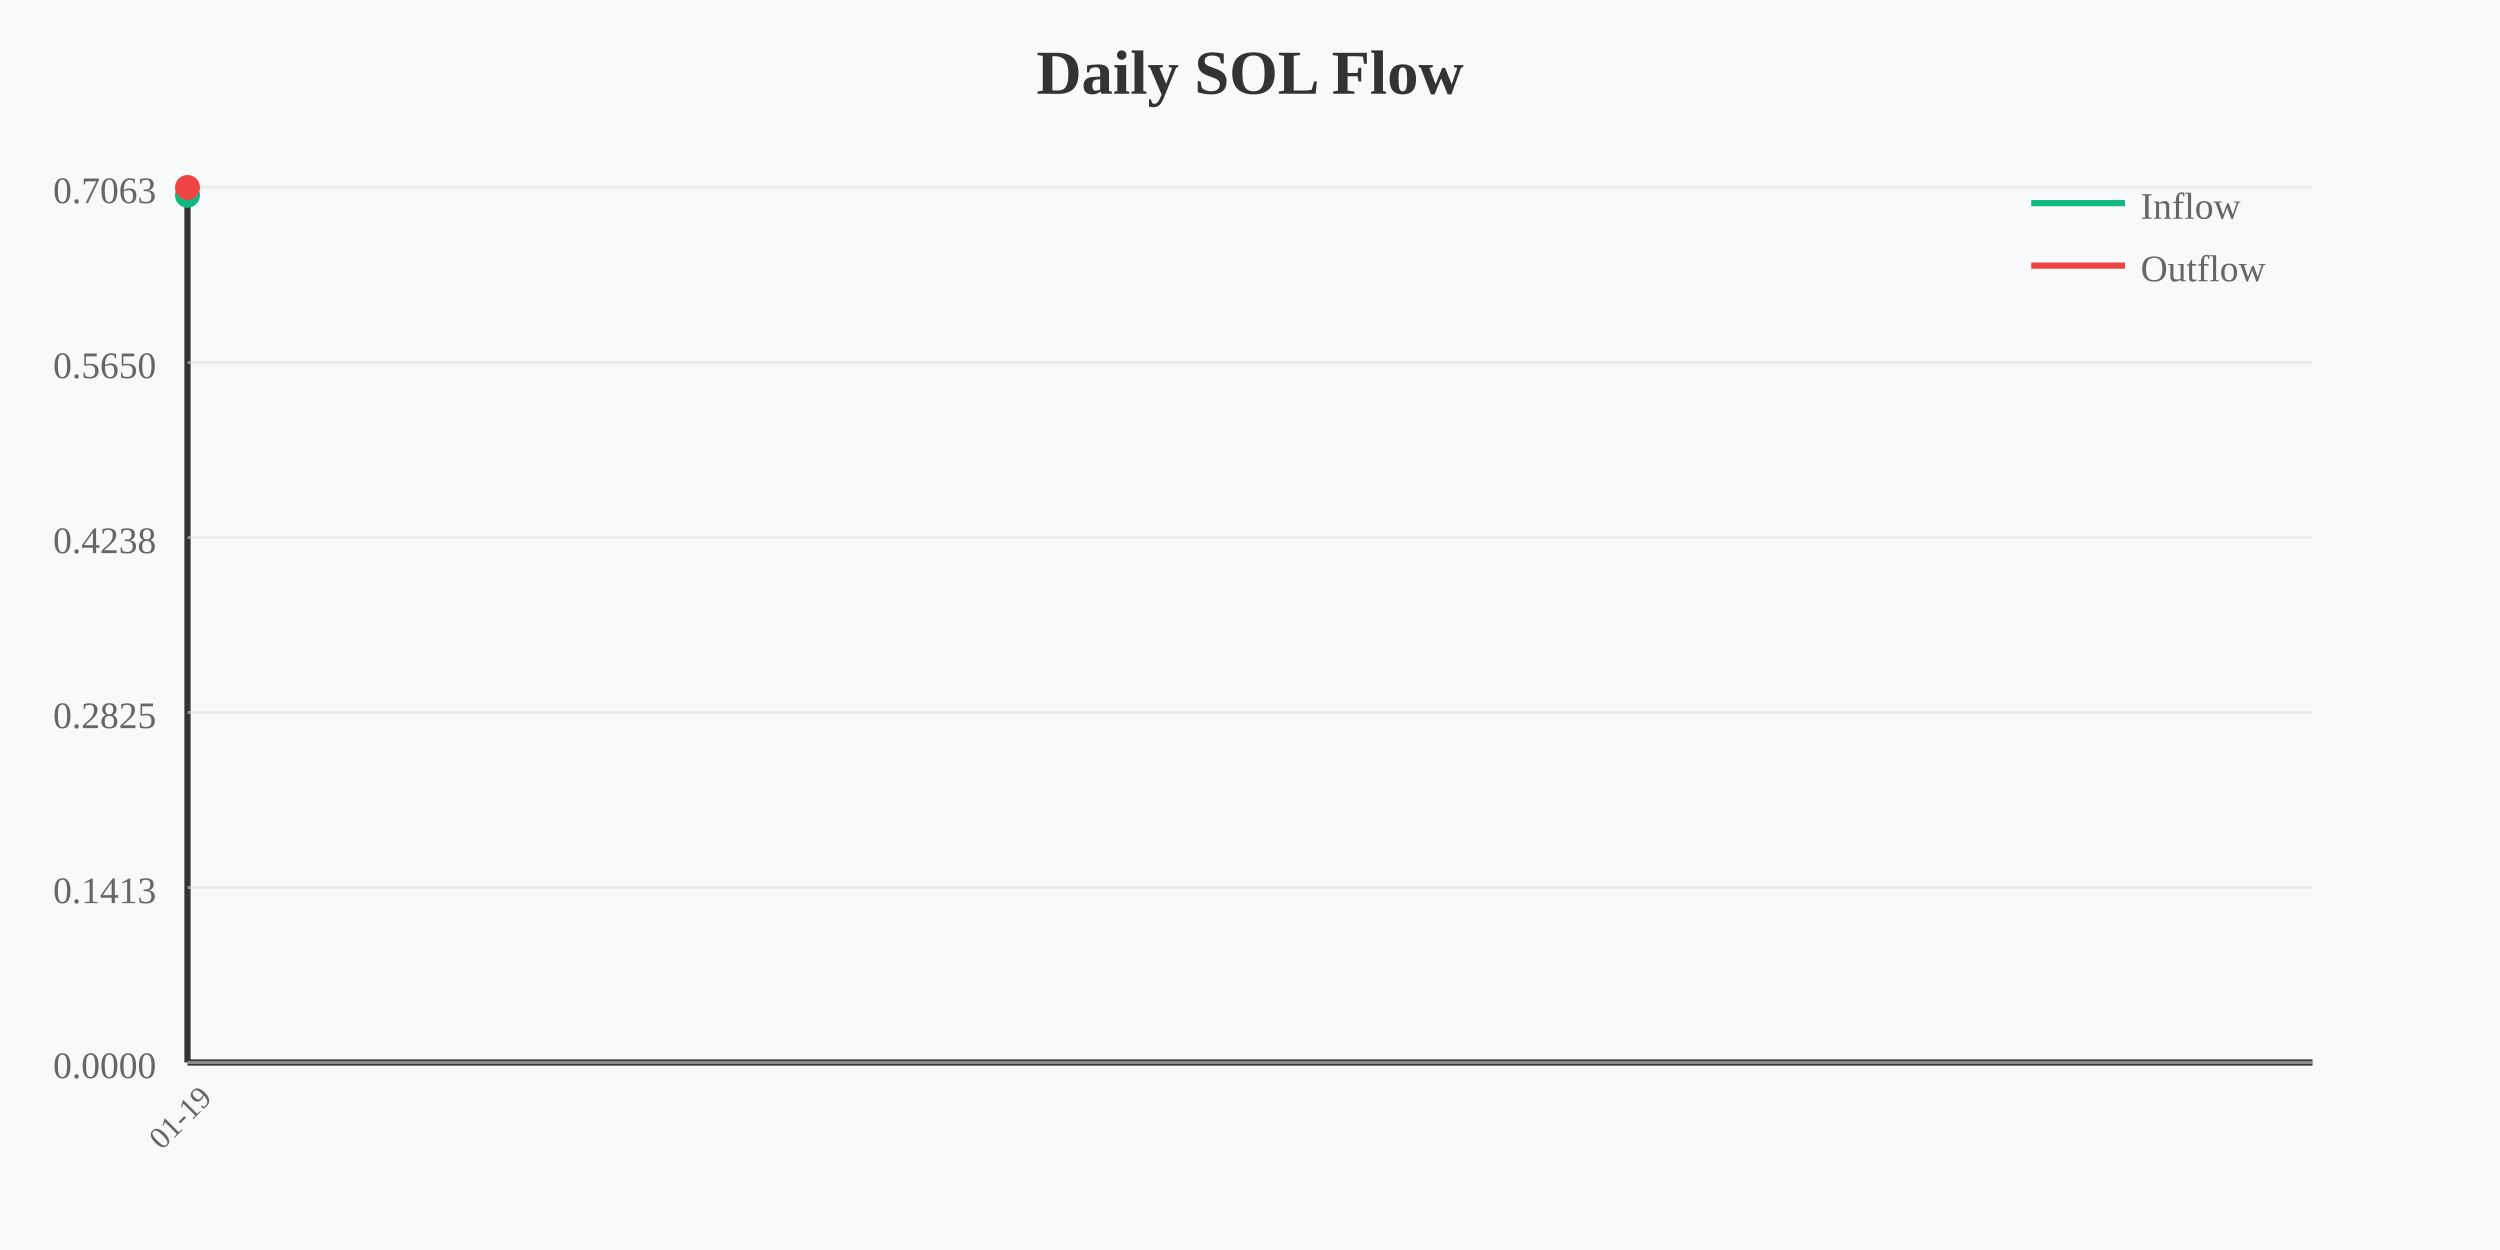
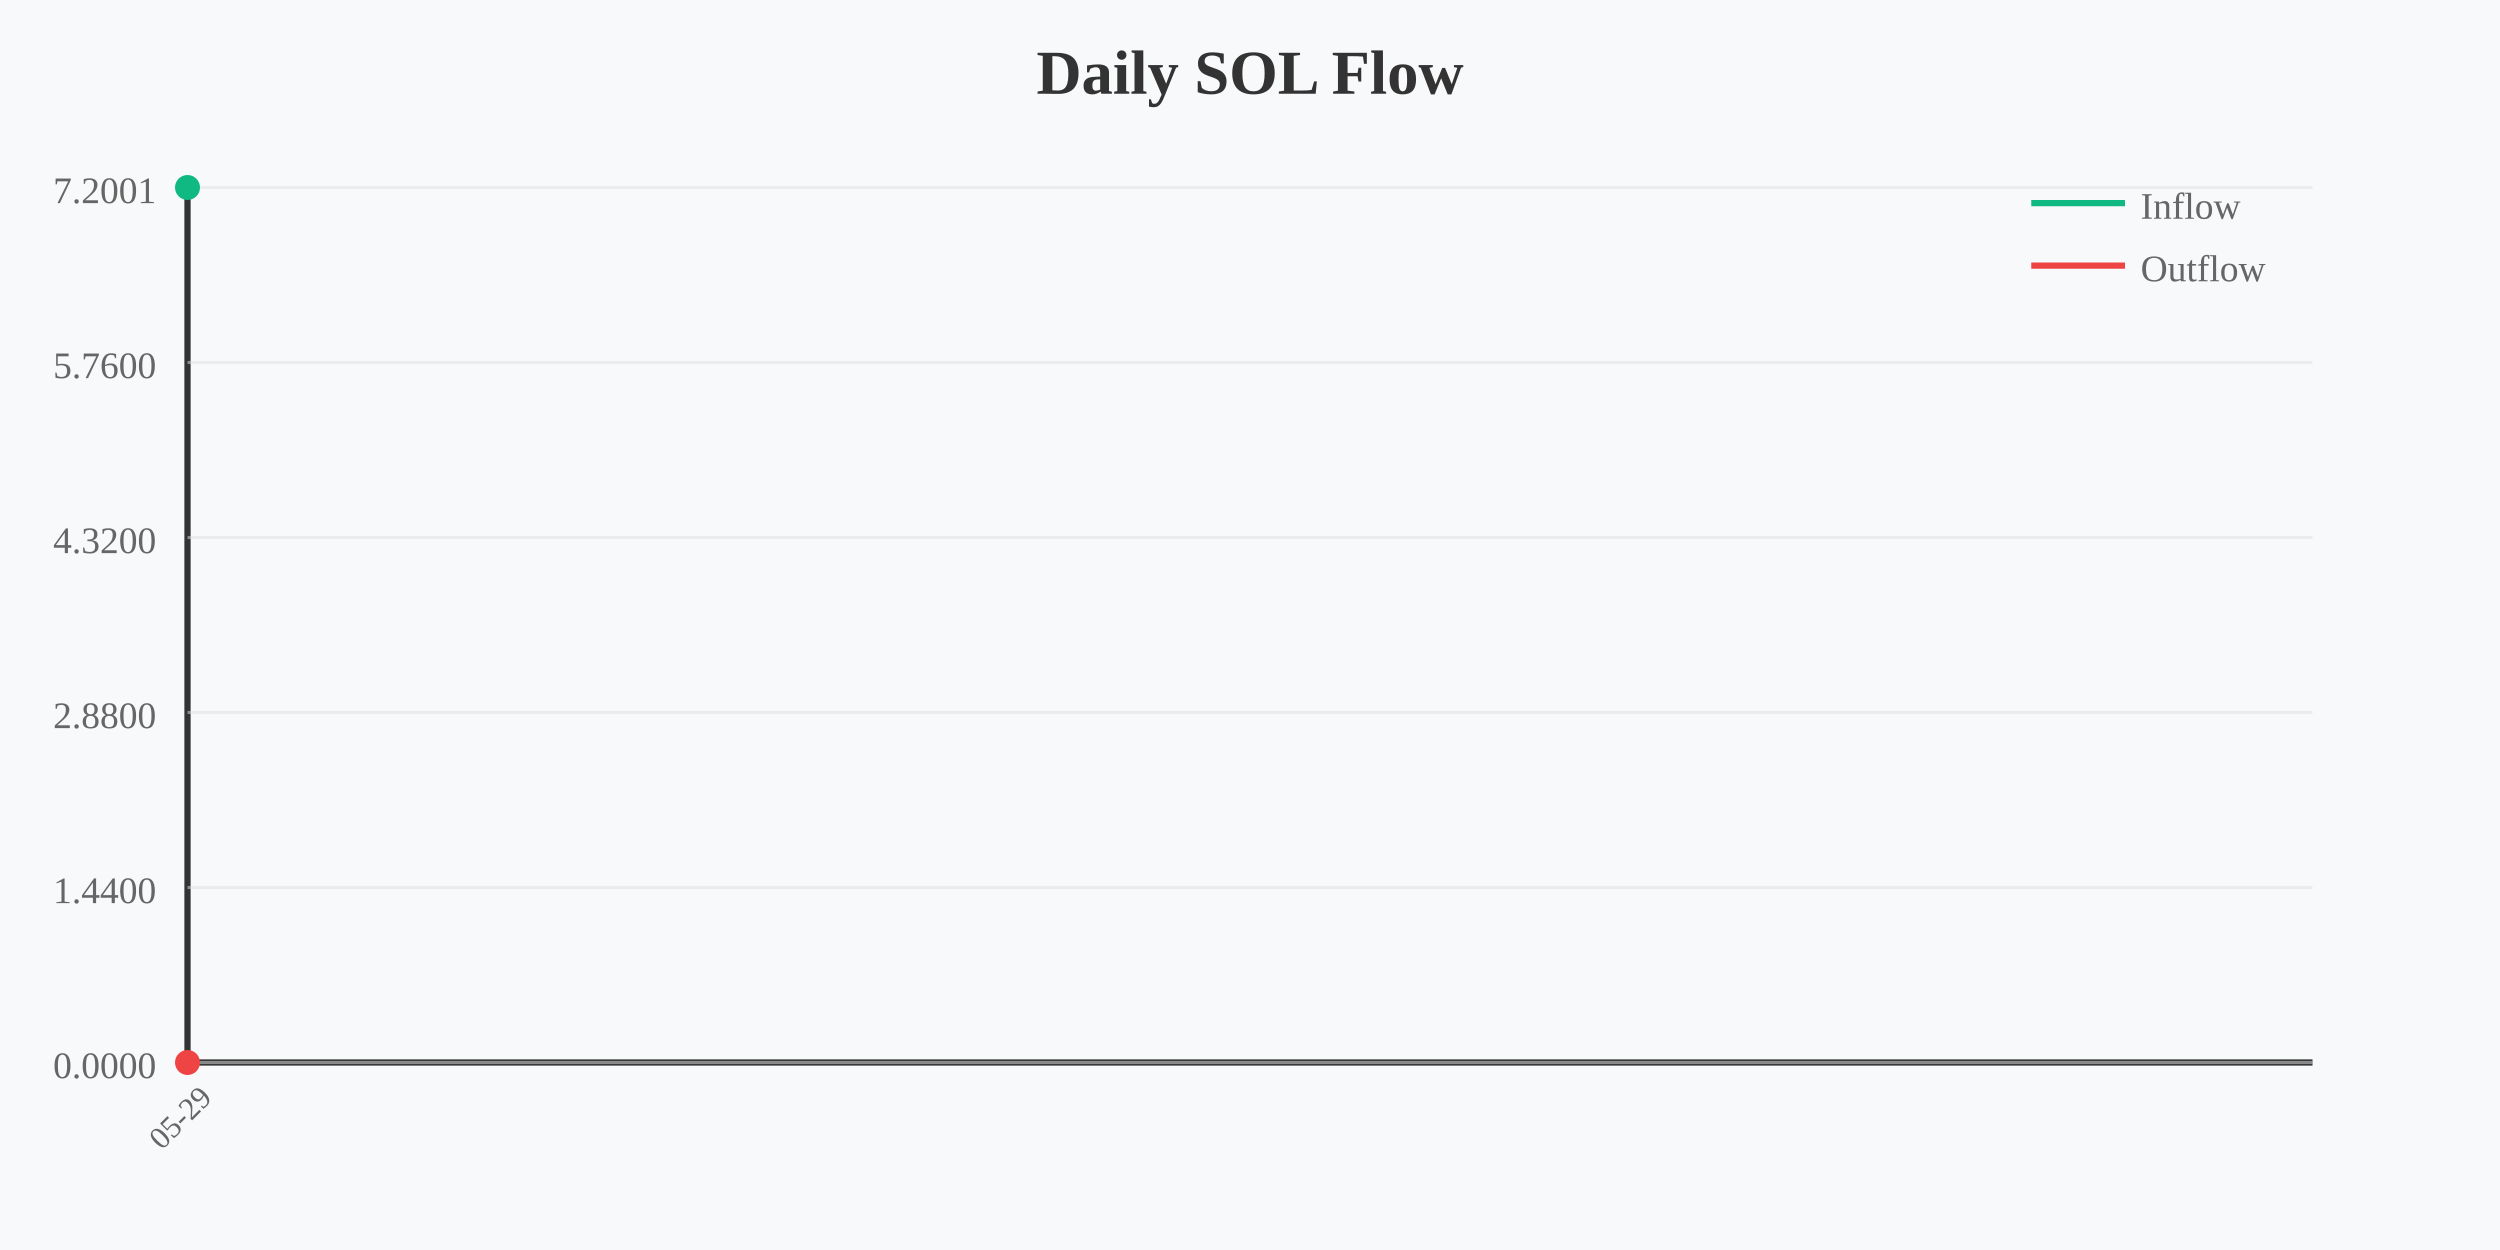
<svg xmlns="http://www.w3.org/2000/svg" width="800" height="400" viewBox="0 0 800 400">
  <rect width="800" height="400" fill="#f8f9fa" />
  <text x="400" y="30" text-anchor="middle" font-size="20" font-weight="bold" fill="#333">Daily SOL Flow</text>
  <line x1="60" y1="60" x2="60" y2="340" stroke="#333" stroke-width="2" />
  <line x1="60" y1="340" x2="740" y2="340" stroke="#333" stroke-width="2" />
-   <text x="50" y="65" text-anchor="end" font-size="12" fill="#666">0.7063</text>
+   <text x="50" y="65" text-anchor="end" font-size="12" fill="#666">7.2001</text>
  <line x1="60" y1="60" x2="740" y2="60" stroke="#e0e0e0" stroke-width="1" opacity="0.5" />
-   <text x="50" y="121" text-anchor="end" font-size="12" fill="#666">0.5650</text>
+   <text x="50" y="121" text-anchor="end" font-size="12" fill="#666">5.7600</text>
  <line x1="60" y1="116" x2="740" y2="116" stroke="#e0e0e0" stroke-width="1" opacity="0.5" />
-   <text x="50" y="177" text-anchor="end" font-size="12" fill="#666">0.4238</text>
+   <text x="50" y="177" text-anchor="end" font-size="12" fill="#666">4.3200</text>
  <line x1="60" y1="172" x2="740" y2="172" stroke="#e0e0e0" stroke-width="1" opacity="0.5" />
-   <text x="50" y="233" text-anchor="end" font-size="12" fill="#666">0.2825</text>
+   <text x="50" y="233" text-anchor="end" font-size="12" fill="#666">2.8800</text>
  <line x1="60" y1="228" x2="740" y2="228" stroke="#e0e0e0" stroke-width="1" opacity="0.5" />
-   <text x="50" y="289" text-anchor="end" font-size="12" fill="#666">0.1413</text>
+   <text x="50" y="289" text-anchor="end" font-size="12" fill="#666">1.4400</text>
  <line x1="60" y1="284" x2="740" y2="284" stroke="#e0e0e0" stroke-width="1" opacity="0.5" />
  <text x="50" y="345" text-anchor="end" font-size="12" fill="#666">0.0000</text>
  <line x1="60" y1="340" x2="740" y2="340" stroke="#e0e0e0" stroke-width="1" opacity="0.5" />
-   <polyline points="60,62.495" fill="none" stroke="#10b981" stroke-width="2" />
-   <polyline points="60,60" fill="none" stroke="#ef4444" stroke-width="2" />
-   <circle cx="60" cy="62.495" r="4" fill="#10b981" />
-   <circle cx="60" cy="60" r="4" fill="#ef4444" />
-   <text x="60" y="360" text-anchor="middle" font-size="10" fill="#666" transform="rotate(-45 60 360)">01-19</text>
+   <polyline points="60,60" fill="none" stroke="#10b981" stroke-width="2" />
+   <polyline points="60,340" fill="none" stroke="#ef4444" stroke-width="2" />
+   <circle cx="60" cy="60" r="4" fill="#10b981" />
+   <circle cx="60" cy="340" r="4" fill="#ef4444" />
+   <text x="60" y="360" text-anchor="middle" font-size="10" fill="#666" transform="rotate(-45 60 360)">05-29</text>
  <line x1="650" y1="65" x2="680" y2="65" stroke="#10b981" stroke-width="2" />
  <text x="685" y="70" font-size="12" fill="#666">Inflow</text>
  <line x1="650" y1="85" x2="680" y2="85" stroke="#ef4444" stroke-width="2" />
  <text x="685" y="90" font-size="12" fill="#666">Outflow</text>
</svg>
